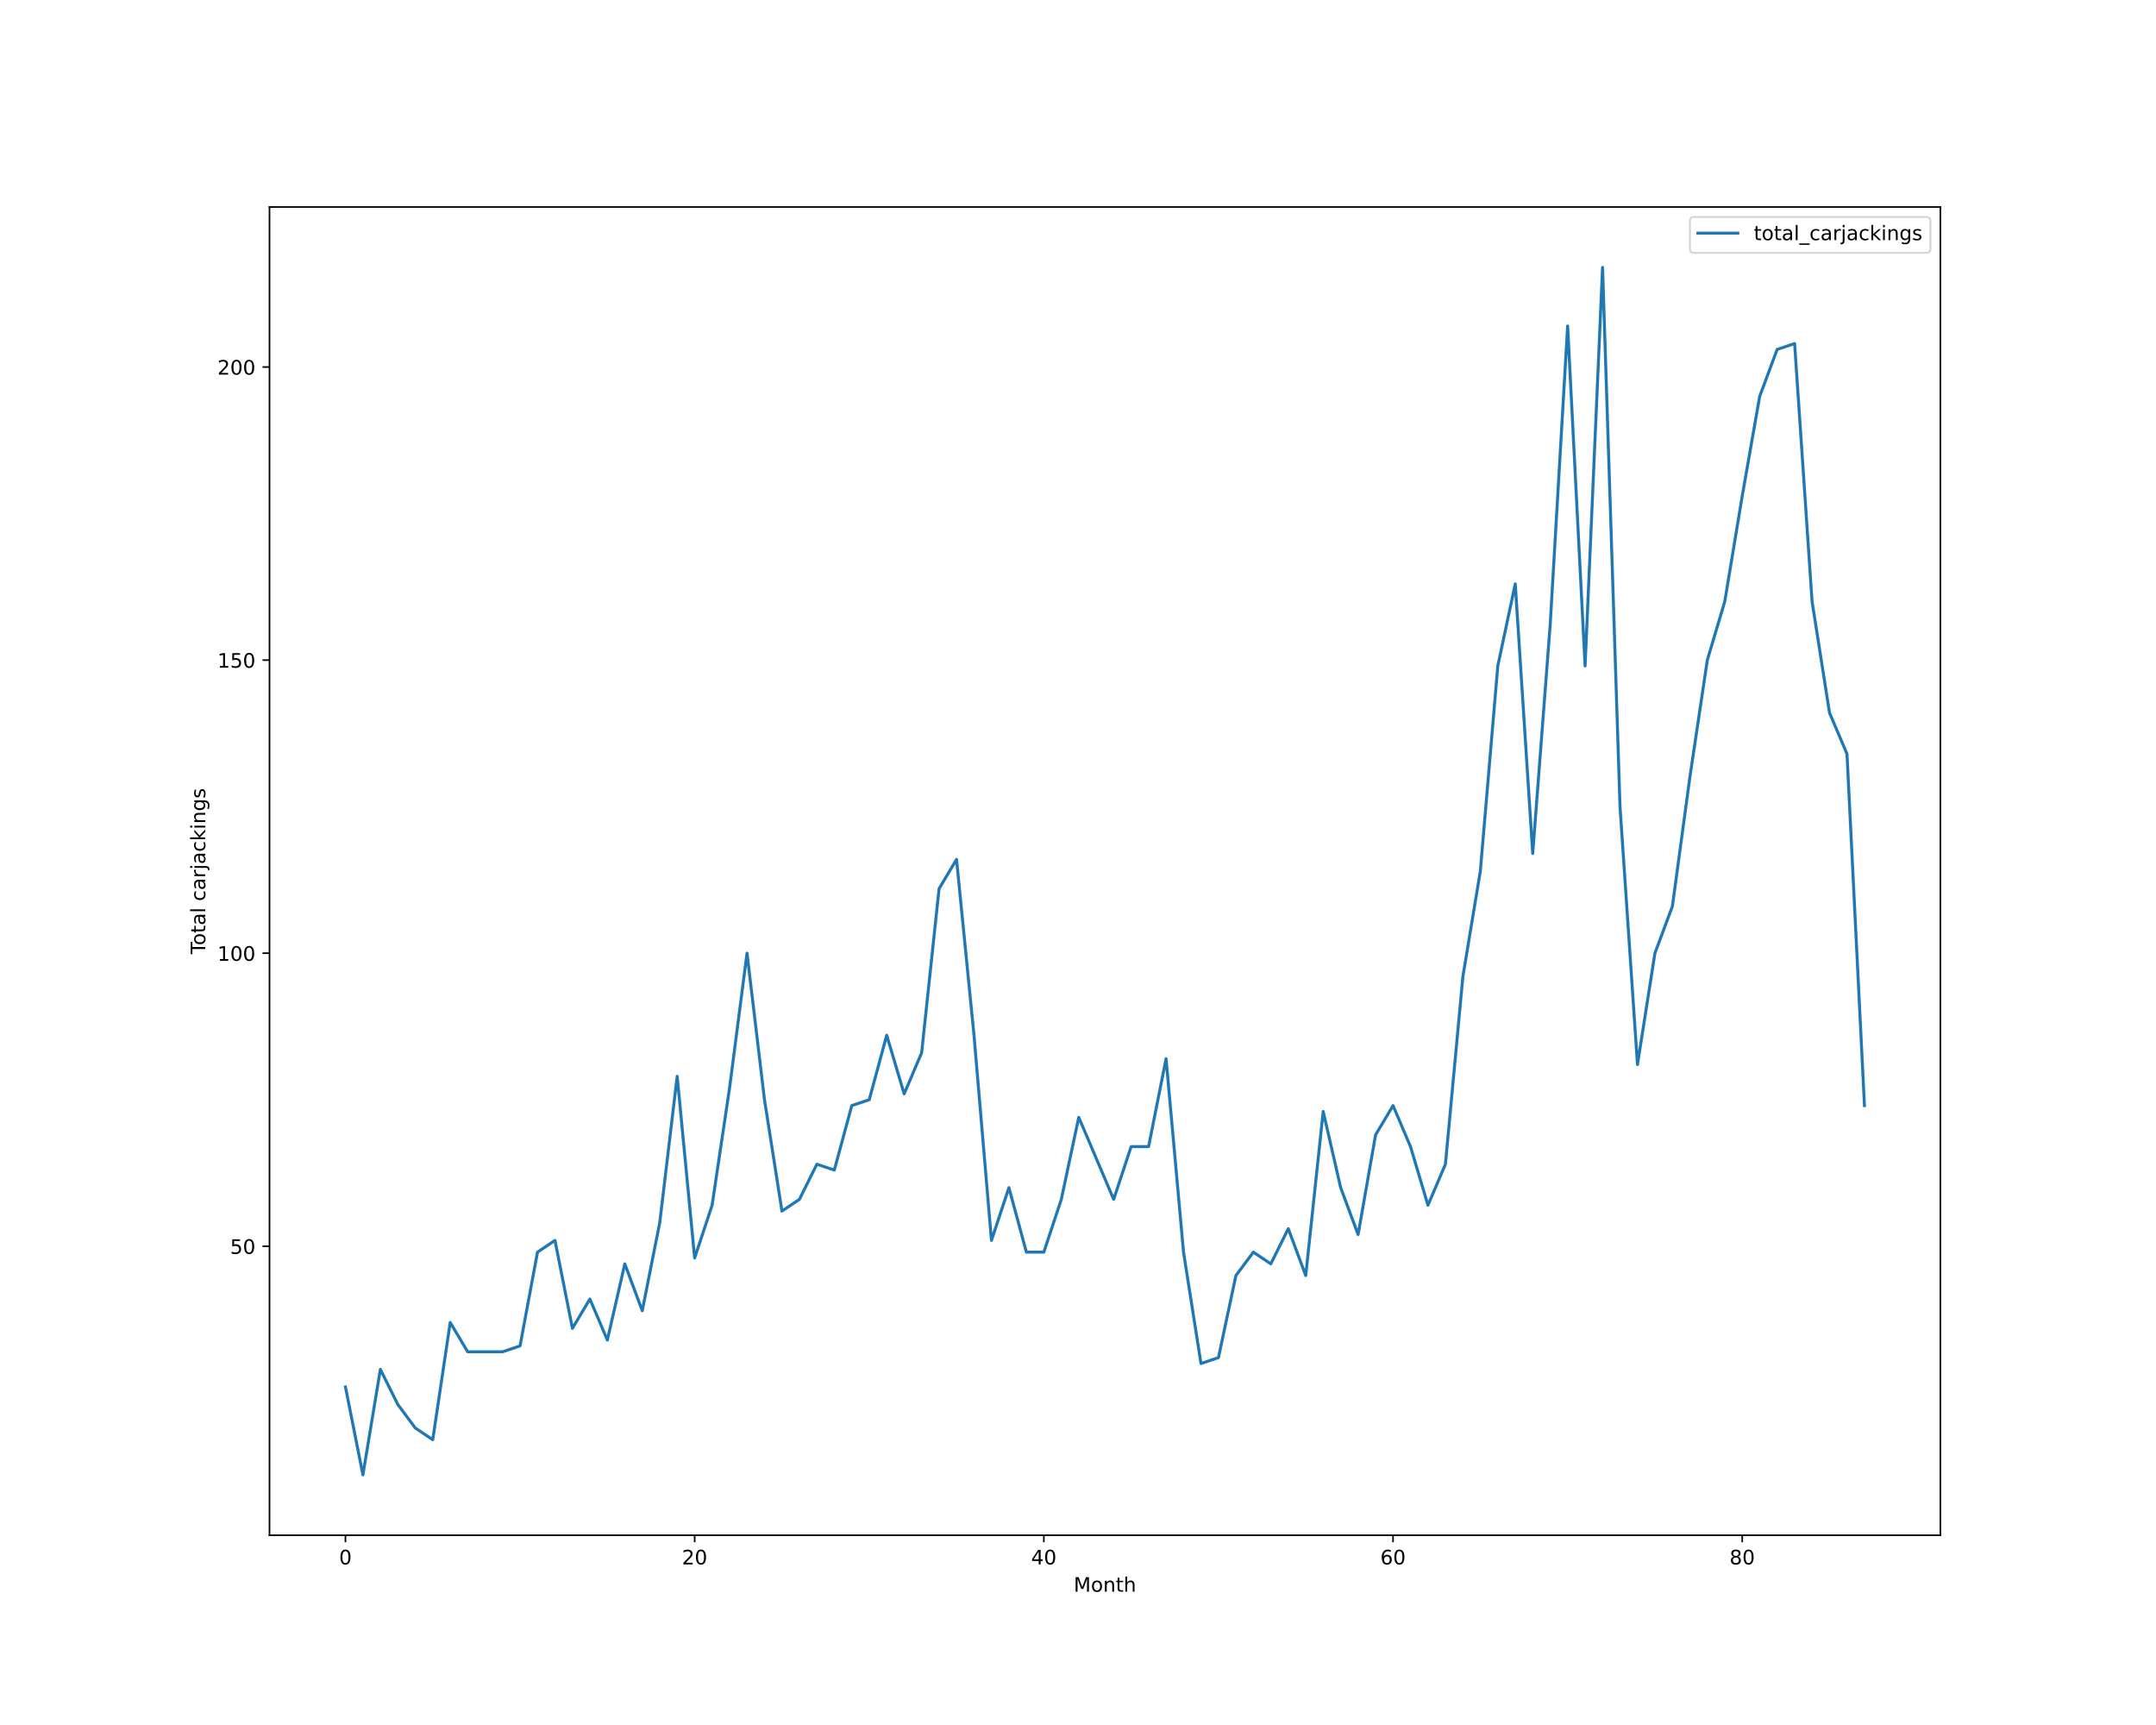
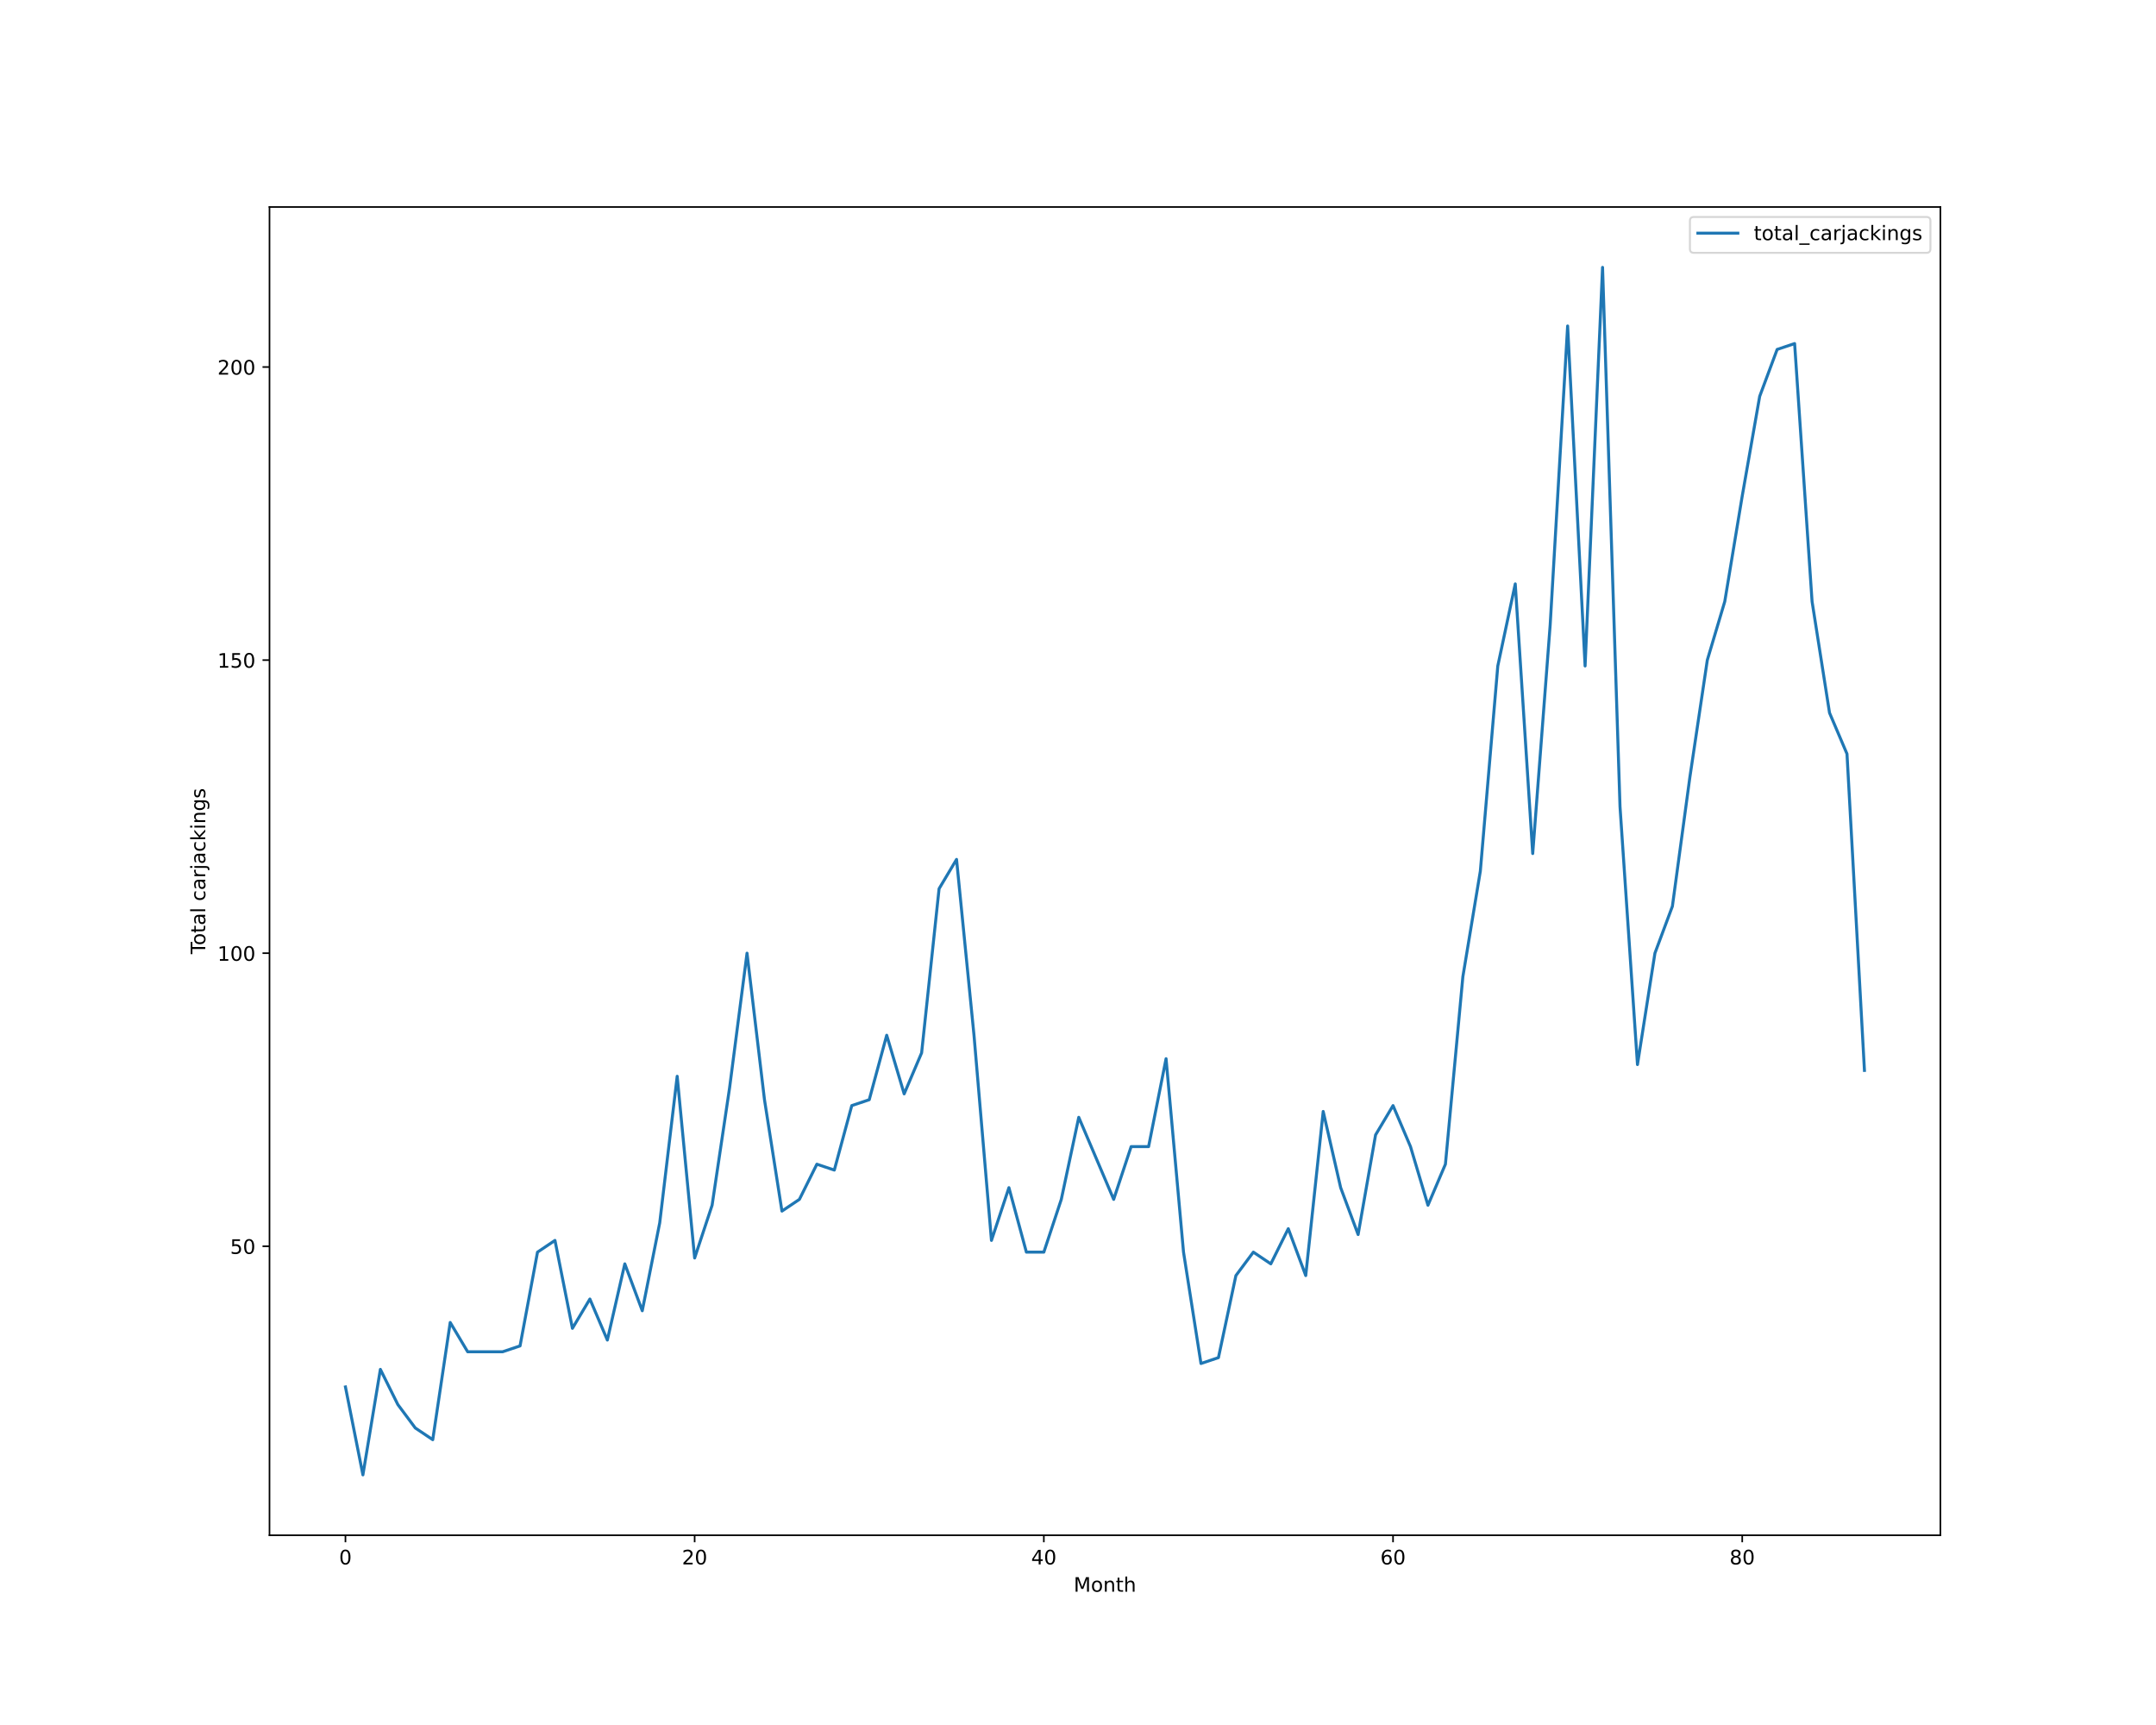
<svg xmlns="http://www.w3.org/2000/svg" xmlns:xlink="http://www.w3.org/1999/xlink" height="864pt" version="1.1" viewBox="0 0 1080 864" width="1080pt">
  <defs>
    <style type="text/css">*{stroke-linecap:butt;stroke-linejoin:round;}</style>
  </defs>
  <g id="figure_1">
    <g id="patch_1">
      <path d="M 0 864  L 1080 864  L 1080 0  L 0 0  z " style="fill:#ffffff;" />
    </g>
    <g id="axes_1">
      <g id="patch_2">
        <path d="M 135 768.96  L 972 768.96  L 972 103.68  L 135 103.68  z " style="fill:#ffffff;" />
      </g>
      <g id="matplotlib.axis_1">
        <g id="xtick_1">
          <g id="line2d_1">
            <defs>
-               <path d="M 0 0  L 0 3.5  " id="mb3db31a933" style="stroke:#000000;stroke-width:0.8;" />
-             </defs>
-             <g>
-               <use style="stroke:#000000;stroke-width:0.8;" x="173.045" xlink:href="#mb3db31a933" y="768.96" />
+               <path d="M 0 0  L 0 3.5  " id="m746c4bde97" style="stroke:#000000;stroke-width:0.8;" />
+             </defs>
+             <g>
+               <use style="stroke:#000000;stroke-width:0.8;" x="173.045" xlink:href="#m746c4bde97" y="768.96" />
            </g>
          </g>
          <g id="text_1">
            <g transform="translate(169.8642 783.5584)scale(0.1 -0.1)">
              <defs>
                <path d="M 2034 4250  Q 1547 4250 1301 3770  Q 1056 3291 1056 2328  Q 1056 1369 1301 889  Q 1547 409 2034 409  Q 2525 409 2770 889  Q 3016 1369 3016 2328  Q 3016 3291 2770 3770  Q 2525 4250 2034 4250  z M 2034 4750  Q 2819 4750 3233 4129  Q 3647 3509 3647 2328  Q 3647 1150 3233 529  Q 2819 -91 2034 -91  Q 1250 -91 836 529  Q 422 1150 422 2328  Q 422 3509 836 4129  Q 1250 4750 2034 4750  z " id="DejaVuSans-30" transform="scale(0.015625)" />
              </defs>
              <use xlink:href="#DejaVuSans-30" />
            </g>
          </g>
        </g>
        <g id="xtick_2">
          <g id="line2d_2">
            <g>
-               <use style="stroke:#000000;stroke-width:0.8;" x="347.967" xlink:href="#mb3db31a933" y="768.96" />
+               <use style="stroke:#000000;stroke-width:0.8;" x="347.967" xlink:href="#m746c4bde97" y="768.96" />
            </g>
          </g>
          <g id="text_2">
            <g transform="translate(341.6046 783.5584)scale(0.1 -0.1)">
              <defs>
                <path d="M 1228 531  L 3431 531  L 3431 0  L 469 0  L 469 531  Q 828 903 1448 1529  Q 2069 2156 2228 2338  Q 2531 2678 2651 2914  Q 2772 3150 2772 3378  Q 2772 3750 2511 3984  Q 2250 4219 1831 4219  Q 1534 4219 1204 4116  Q 875 4013 500 3803  L 500 4441  Q 881 4594 1212 4672  Q 1544 4750 1819 4750  Q 2544 4750 2975 4387  Q 3406 4025 3406 3419  Q 3406 3131 3298 2873  Q 3191 2616 2906 2266  Q 2828 2175 2409 1742  Q 1991 1309 1228 531  z " id="DejaVuSans-32" transform="scale(0.015625)" />
              </defs>
              <use xlink:href="#DejaVuSans-32" />
              <use x="63.623" xlink:href="#DejaVuSans-30" />
            </g>
          </g>
        </g>
        <g id="xtick_3">
          <g id="line2d_3">
            <g>
-               <use style="stroke:#000000;stroke-width:0.8;" x="522.889" xlink:href="#mb3db31a933" y="768.96" />
+               <use style="stroke:#000000;stroke-width:0.8;" x="522.889" xlink:href="#m746c4bde97" y="768.96" />
            </g>
          </g>
          <g id="text_3">
            <g transform="translate(516.5262 783.5584)scale(0.1 -0.1)">
              <defs>
                <path d="M 2419 4116  L 825 1625  L 2419 1625  L 2419 4116  z M 2253 4666  L 3047 4666  L 3047 1625  L 3713 1625  L 3713 1100  L 3047 1100  L 3047 0  L 2419 0  L 2419 1100  L 313 1100  L 313 1709  L 2253 4666  z " id="DejaVuSans-34" transform="scale(0.015625)" />
              </defs>
              <use xlink:href="#DejaVuSans-34" />
              <use x="63.623" xlink:href="#DejaVuSans-30" />
            </g>
          </g>
        </g>
        <g id="xtick_4">
          <g id="line2d_4">
            <g>
-               <use style="stroke:#000000;stroke-width:0.8;" x="697.81" xlink:href="#mb3db31a933" y="768.96" />
+               <use style="stroke:#000000;stroke-width:0.8;" x="697.81" xlink:href="#m746c4bde97" y="768.96" />
            </g>
          </g>
          <g id="text_4">
            <g transform="translate(691.4478 783.5584)scale(0.1 -0.1)">
              <defs>
                <path d="M 2113 2584  Q 1688 2584 1439 2293  Q 1191 2003 1191 1497  Q 1191 994 1439 701  Q 1688 409 2113 409  Q 2538 409 2786 701  Q 3034 994 3034 1497  Q 3034 2003 2786 2293  Q 2538 2584 2113 2584  z M 3366 4563  L 3366 3988  Q 3128 4100 2886 4159  Q 2644 4219 2406 4219  Q 1781 4219 1451 3797  Q 1122 3375 1075 2522  Q 1259 2794 1537 2939  Q 1816 3084 2150 3084  Q 2853 3084 3261 2657  Q 3669 2231 3669 1497  Q 3669 778 3244 343  Q 2819 -91 2113 -91  Q 1303 -91 875 529  Q 447 1150 447 2328  Q 447 3434 972 4092  Q 1497 4750 2381 4750  Q 2619 4750 2861 4703  Q 3103 4656 3366 4563  z " id="DejaVuSans-36" transform="scale(0.015625)" />
              </defs>
              <use xlink:href="#DejaVuSans-36" />
              <use x="63.623" xlink:href="#DejaVuSans-30" />
            </g>
          </g>
        </g>
        <g id="xtick_5">
          <g id="line2d_5">
            <g>
-               <use style="stroke:#000000;stroke-width:0.8;" x="872.732" xlink:href="#mb3db31a933" y="768.96" />
+               <use style="stroke:#000000;stroke-width:0.8;" x="872.732" xlink:href="#m746c4bde97" y="768.96" />
            </g>
          </g>
          <g id="text_5">
            <g transform="translate(866.3695 783.5584)scale(0.1 -0.1)">
              <defs>
                <path d="M 2034 2216  Q 1584 2216 1326 1975  Q 1069 1734 1069 1313  Q 1069 891 1326 650  Q 1584 409 2034 409  Q 2484 409 2743 651  Q 3003 894 3003 1313  Q 3003 1734 2745 1975  Q 2488 2216 2034 2216  z M 1403 2484  Q 997 2584 770 2862  Q 544 3141 544 3541  Q 544 4100 942 4425  Q 1341 4750 2034 4750  Q 2731 4750 3128 4425  Q 3525 4100 3525 3541  Q 3525 3141 3298 2862  Q 3072 2584 2669 2484  Q 3125 2378 3379 2068  Q 3634 1759 3634 1313  Q 3634 634 3220 271  Q 2806 -91 2034 -91  Q 1263 -91 848 271  Q 434 634 434 1313  Q 434 1759 690 2068  Q 947 2378 1403 2484  z M 1172 3481  Q 1172 3119 1398 2916  Q 1625 2713 2034 2713  Q 2441 2713 2670 2916  Q 2900 3119 2900 3481  Q 2900 3844 2670 4047  Q 2441 4250 2034 4250  Q 1625 4250 1398 4047  Q 1172 3844 1172 3481  z " id="DejaVuSans-38" transform="scale(0.015625)" />
              </defs>
              <use xlink:href="#DejaVuSans-38" />
              <use x="63.623" xlink:href="#DejaVuSans-30" />
            </g>
          </g>
        </g>
        <g id="text_6">
          <g transform="translate(537.8289 797.2366)scale(0.1 -0.1)">
            <defs>
              <path d="M 628 4666  L 1569 4666  L 2759 1491  L 3956 4666  L 4897 4666  L 4897 0  L 4281 0  L 4281 4097  L 3078 897  L 2444 897  L 1241 4097  L 1241 0  L 628 0  L 628 4666  z " id="DejaVuSans-4d" transform="scale(0.015625)" />
              <path d="M 1959 3097  Q 1497 3097 1228 2736  Q 959 2375 959 1747  Q 959 1119 1226 758  Q 1494 397 1959 397  Q 2419 397 2687 759  Q 2956 1122 2956 1747  Q 2956 2369 2687 2733  Q 2419 3097 1959 3097  z M 1959 3584  Q 2709 3584 3137 3096  Q 3566 2609 3566 1747  Q 3566 888 3137 398  Q 2709 -91 1959 -91  Q 1206 -91 779 398  Q 353 888 353 1747  Q 353 2609 779 3096  Q 1206 3584 1959 3584  z " id="DejaVuSans-6f" transform="scale(0.015625)" />
              <path d="M 3513 2113  L 3513 0  L 2938 0  L 2938 2094  Q 2938 2591 2744 2837  Q 2550 3084 2163 3084  Q 1697 3084 1428 2787  Q 1159 2491 1159 1978  L 1159 0  L 581 0  L 581 3500  L 1159 3500  L 1159 2956  Q 1366 3272 1645 3428  Q 1925 3584 2291 3584  Q 2894 3584 3203 3211  Q 3513 2838 3513 2113  z " id="DejaVuSans-6e" transform="scale(0.015625)" />
              <path d="M 1172 4494  L 1172 3500  L 2356 3500  L 2356 3053  L 1172 3053  L 1172 1153  Q 1172 725 1289 603  Q 1406 481 1766 481  L 2356 481  L 2356 0  L 1766 0  Q 1100 0 847 248  Q 594 497 594 1153  L 594 3053  L 172 3053  L 172 3500  L 594 3500  L 594 4494  L 1172 4494  z " id="DejaVuSans-74" transform="scale(0.015625)" />
              <path d="M 3513 2113  L 3513 0  L 2938 0  L 2938 2094  Q 2938 2591 2744 2837  Q 2550 3084 2163 3084  Q 1697 3084 1428 2787  Q 1159 2491 1159 1978  L 1159 0  L 581 0  L 581 4863  L 1159 4863  L 1159 2956  Q 1366 3272 1645 3428  Q 1925 3584 2291 3584  Q 2894 3584 3203 3211  Q 3513 2838 3513 2113  z " id="DejaVuSans-68" transform="scale(0.015625)" />
            </defs>
            <use xlink:href="#DejaVuSans-4d" />
            <use x="86.279" xlink:href="#DejaVuSans-6f" />
            <use x="147.461" xlink:href="#DejaVuSans-6e" />
            <use x="210.84" xlink:href="#DejaVuSans-74" />
            <use x="250.049" xlink:href="#DejaVuSans-68" />
          </g>
        </g>
      </g>
      <g id="matplotlib.axis_2">
        <g id="ytick_1">
          <g id="line2d_6">
            <defs>
-               <path d="M 0 0  L -3.5 0  " id="md8f597fa20" style="stroke:#000000;stroke-width:0.8;" />
-             </defs>
-             <g>
-               <use style="stroke:#000000;stroke-width:0.8;" x="135" xlink:href="#md8f597fa20" y="624.219" />
+               <path d="M 0 0  L -3.5 0  " id="mcb909a5569" style="stroke:#000000;stroke-width:0.8;" />
+             </defs>
+             <g>
+               <use style="stroke:#000000;stroke-width:0.8;" x="135" xlink:href="#mcb909a5569" y="624.219" />
            </g>
          </g>
          <g id="text_7">
            <g transform="translate(115.275 628.0182)scale(0.1 -0.1)">
              <defs>
                <path d="M 691 4666  L 3169 4666  L 3169 4134  L 1269 4134  L 1269 2991  Q 1406 3038 1543 3061  Q 1681 3084 1819 3084  Q 2600 3084 3056 2656  Q 3513 2228 3513 1497  Q 3513 744 3044 326  Q 2575 -91 1722 -91  Q 1428 -91 1123 -41  Q 819 9 494 109  L 494 744  Q 775 591 1075 516  Q 1375 441 1709 441  Q 2250 441 2565 725  Q 2881 1009 2881 1497  Q 2881 1984 2565 2268  Q 2250 2553 1709 2553  Q 1456 2553 1204 2497  Q 953 2441 691 2322  L 691 4666  z " id="DejaVuSans-35" transform="scale(0.015625)" />
              </defs>
              <use xlink:href="#DejaVuSans-35" />
              <use x="63.623" xlink:href="#DejaVuSans-30" />
            </g>
          </g>
        </g>
        <g id="ytick_2">
          <g id="line2d_7">
            <g>
-               <use style="stroke:#000000;stroke-width:0.8;" x="135" xlink:href="#md8f597fa20" y="477.423" />
+               <use style="stroke:#000000;stroke-width:0.8;" x="135" xlink:href="#mcb909a5569" y="477.423" />
            </g>
          </g>
          <g id="text_8">
            <g transform="translate(108.9125 481.2221)scale(0.1 -0.1)">
              <defs>
                <path d="M 794 531  L 1825 531  L 1825 4091  L 703 3866  L 703 4441  L 1819 4666  L 2450 4666  L 2450 531  L 3481 531  L 3481 0  L 794 0  L 794 531  z " id="DejaVuSans-31" transform="scale(0.015625)" />
              </defs>
              <use xlink:href="#DejaVuSans-31" />
              <use x="63.623" xlink:href="#DejaVuSans-30" />
              <use x="127.246" xlink:href="#DejaVuSans-30" />
            </g>
          </g>
        </g>
        <g id="ytick_3">
          <g id="line2d_8">
            <g>
-               <use style="stroke:#000000;stroke-width:0.8;" x="135" xlink:href="#md8f597fa20" y="330.627" />
+               <use style="stroke:#000000;stroke-width:0.8;" x="135" xlink:href="#mcb909a5569" y="330.627" />
            </g>
          </g>
          <g id="text_9">
            <g transform="translate(108.9125 334.426)scale(0.1 -0.1)">
              <use xlink:href="#DejaVuSans-31" />
              <use x="63.623" xlink:href="#DejaVuSans-35" />
              <use x="127.246" xlink:href="#DejaVuSans-30" />
            </g>
          </g>
        </g>
        <g id="ytick_4">
          <g id="line2d_9">
            <g>
-               <use style="stroke:#000000;stroke-width:0.8;" x="135" xlink:href="#md8f597fa20" y="183.831" />
+               <use style="stroke:#000000;stroke-width:0.8;" x="135" xlink:href="#mcb909a5569" y="183.831" />
            </g>
          </g>
          <g id="text_10">
            <g transform="translate(108.9125 187.6299)scale(0.1 -0.1)">
              <use xlink:href="#DejaVuSans-32" />
              <use x="63.623" xlink:href="#DejaVuSans-30" />
              <use x="127.246" xlink:href="#DejaVuSans-30" />
            </g>
          </g>
        </g>
        <g id="text_11">
          <g transform="translate(102.8328 477.8888)rotate(-90)scale(0.1 -0.1)">
            <defs>
              <path d="M -19 4666  L 3928 4666  L 3928 4134  L 2272 4134  L 2272 0  L 1638 0  L 1638 4134  L -19 4134  L -19 4666  z " id="DejaVuSans-54" transform="scale(0.015625)" />
              <path d="M 2194 1759  Q 1497 1759 1228 1600  Q 959 1441 959 1056  Q 959 750 1161 570  Q 1363 391 1709 391  Q 2188 391 2477 730  Q 2766 1069 2766 1631  L 2766 1759  L 2194 1759  z M 3341 1997  L 3341 0  L 2766 0  L 2766 531  Q 2569 213 2275 61  Q 1981 -91 1556 -91  Q 1019 -91 701 211  Q 384 513 384 1019  Q 384 1609 779 1909  Q 1175 2209 1959 2209  L 2766 2209  L 2766 2266  Q 2766 2663 2505 2880  Q 2244 3097 1772 3097  Q 1472 3097 1187 3025  Q 903 2953 641 2809  L 641 3341  Q 956 3463 1253 3523  Q 1550 3584 1831 3584  Q 2591 3584 2966 3190  Q 3341 2797 3341 1997  z " id="DejaVuSans-61" transform="scale(0.015625)" />
              <path d="M 603 4863  L 1178 4863  L 1178 0  L 603 0  L 603 4863  z " id="DejaVuSans-6c" transform="scale(0.015625)" />
              <path id="DejaVuSans-20" transform="scale(0.015625)" />
              <path d="M 3122 3366  L 3122 2828  Q 2878 2963 2633 3030  Q 2388 3097 2138 3097  Q 1578 3097 1268 2742  Q 959 2388 959 1747  Q 959 1106 1268 751  Q 1578 397 2138 397  Q 2388 397 2633 464  Q 2878 531 3122 666  L 3122 134  Q 2881 22 2623 -34  Q 2366 -91 2075 -91  Q 1284 -91 818 406  Q 353 903 353 1747  Q 353 2603 823 3093  Q 1294 3584 2113 3584  Q 2378 3584 2631 3529  Q 2884 3475 3122 3366  z " id="DejaVuSans-63" transform="scale(0.015625)" />
              <path d="M 2631 2963  Q 2534 3019 2420 3045  Q 2306 3072 2169 3072  Q 1681 3072 1420 2755  Q 1159 2438 1159 1844  L 1159 0  L 581 0  L 581 3500  L 1159 3500  L 1159 2956  Q 1341 3275 1631 3429  Q 1922 3584 2338 3584  Q 2397 3584 2469 3576  Q 2541 3569 2628 3553  L 2631 2963  z " id="DejaVuSans-72" transform="scale(0.015625)" />
              <path d="M 603 3500  L 1178 3500  L 1178 -63  Q 1178 -731 923 -1031  Q 669 -1331 103 -1331  L -116 -1331  L -116 -844  L 38 -844  Q 366 -844 484 -692  Q 603 -541 603 -63  L 603 3500  z M 603 4863  L 1178 4863  L 1178 4134  L 603 4134  L 603 4863  z " id="DejaVuSans-6a" transform="scale(0.015625)" />
              <path d="M 581 4863  L 1159 4863  L 1159 1991  L 2875 3500  L 3609 3500  L 1753 1863  L 3688 0  L 2938 0  L 1159 1709  L 1159 0  L 581 0  L 581 4863  z " id="DejaVuSans-6b" transform="scale(0.015625)" />
              <path d="M 603 3500  L 1178 3500  L 1178 0  L 603 0  L 603 3500  z M 603 4863  L 1178 4863  L 1178 4134  L 603 4134  L 603 4863  z " id="DejaVuSans-69" transform="scale(0.015625)" />
              <path d="M 2906 1791  Q 2906 2416 2648 2759  Q 2391 3103 1925 3103  Q 1463 3103 1205 2759  Q 947 2416 947 1791  Q 947 1169 1205 825  Q 1463 481 1925 481  Q 2391 481 2648 825  Q 2906 1169 2906 1791  z M 3481 434  Q 3481 -459 3084 -895  Q 2688 -1331 1869 -1331  Q 1566 -1331 1297 -1286  Q 1028 -1241 775 -1147  L 775 -588  Q 1028 -725 1275 -790  Q 1522 -856 1778 -856  Q 2344 -856 2625 -561  Q 2906 -266 2906 331  L 2906 616  Q 2728 306 2450 153  Q 2172 0 1784 0  Q 1141 0 747 490  Q 353 981 353 1791  Q 353 2603 747 3093  Q 1141 3584 1784 3584  Q 2172 3584 2450 3431  Q 2728 3278 2906 2969  L 2906 3500  L 3481 3500  L 3481 434  z " id="DejaVuSans-67" transform="scale(0.015625)" />
              <path d="M 2834 3397  L 2834 2853  Q 2591 2978 2328 3040  Q 2066 3103 1784 3103  Q 1356 3103 1142 2972  Q 928 2841 928 2578  Q 928 2378 1081 2264  Q 1234 2150 1697 2047  L 1894 2003  Q 2506 1872 2764 1633  Q 3022 1394 3022 966  Q 3022 478 2636 193  Q 2250 -91 1575 -91  Q 1294 -91 989 -36  Q 684 19 347 128  L 347 722  Q 666 556 975 473  Q 1284 391 1588 391  Q 1994 391 2212 530  Q 2431 669 2431 922  Q 2431 1156 2273 1281  Q 2116 1406 1581 1522  L 1381 1569  Q 847 1681 609 1914  Q 372 2147 372 2553  Q 372 3047 722 3315  Q 1072 3584 1716 3584  Q 2034 3584 2315 3537  Q 2597 3491 2834 3397  z " id="DejaVuSans-73" transform="scale(0.015625)" />
            </defs>
            <use xlink:href="#DejaVuSans-54" />
            <use x="44.084" xlink:href="#DejaVuSans-6f" />
            <use x="105.266" xlink:href="#DejaVuSans-74" />
            <use x="144.475" xlink:href="#DejaVuSans-61" />
            <use x="205.754" xlink:href="#DejaVuSans-6c" />
            <use x="233.537" xlink:href="#DejaVuSans-20" />
            <use x="265.324" xlink:href="#DejaVuSans-63" />
            <use x="320.305" xlink:href="#DejaVuSans-61" />
            <use x="381.584" xlink:href="#DejaVuSans-72" />
            <use x="422.697" xlink:href="#DejaVuSans-6a" />
            <use x="450.48" xlink:href="#DejaVuSans-61" />
            <use x="511.76" xlink:href="#DejaVuSans-63" />
            <use x="566.74" xlink:href="#DejaVuSans-6b" />
            <use x="624.65" xlink:href="#DejaVuSans-69" />
            <use x="652.434" xlink:href="#DejaVuSans-6e" />
            <use x="715.812" xlink:href="#DejaVuSans-67" />
            <use x="779.289" xlink:href="#DejaVuSans-73" />
          </g>
        </g>
      </g>
      <g id="line2d_10">
-         <path clip-path="url(#pb51cadd957)" d="M 173.045 694.681  L 181.792 738.72  L 190.538 685.873  L 199.284 703.489  L 208.03 715.233  L 216.776 721.104  L 225.522 662.386  L 234.268 677.066  L 243.014 677.066  L 251.76 677.066  L 260.506 674.13  L 269.252 627.155  L 277.998 621.283  L 286.745 665.322  L 295.491 650.642  L 304.237 671.194  L 312.983 633.027  L 321.729 656.514  L 330.475 612.475  L 339.221 539.077  L 347.967 630.091  L 356.713 603.668  L 365.459 544.949  L 374.205 477.423  L 382.951 550.821  L 391.697 606.603  L 400.444 600.732  L 409.19 583.116  L 417.936 586.052  L 426.682 553.757  L 435.428 550.821  L 444.174 518.526  L 452.92 547.885  L 461.666 527.334  L 470.412 445.128  L 479.158 430.448  L 487.904 518.526  L 496.65 621.283  L 505.397 594.86  L 514.143 627.155  L 522.889 627.155  L 531.635 600.732  L 540.381 559.629  L 549.127 580.18  L 557.873 600.732  L 566.619 574.308  L 575.365 574.308  L 584.111 530.27  L 592.857 627.155  L 601.603 682.937  L 610.35 680.002  L 619.096 638.899  L 627.842 627.155  L 636.588 633.027  L 645.334 615.411  L 654.08 638.899  L 662.826 556.693  L 671.572 594.86  L 680.318 618.347  L 689.064 568.437  L 697.81 553.757  L 706.556 574.308  L 715.303 603.668  L 724.049 583.116  L 732.795 489.167  L 741.541 436.32  L 750.287 333.563  L 759.033 292.46  L 767.779 427.512  L 776.525 313.011  L 785.271 163.279  L 794.017 333.563  L 802.763 133.92  L 811.509 404.025  L 820.255 533.205  L 829.002 477.423  L 837.748 453.936  L 846.494 389.345  L 855.24 330.627  L 863.986 301.268  L 872.732 248.421  L 881.478 198.51  L 890.224 175.023  L 898.97 172.087  L 907.716 301.268  L 916.462 357.05  L 925.208 377.602  L 933.955 553.757  " style="fill:none;stroke:#1f77b4;stroke-linecap:square;stroke-width:1.5;" />
+         <path clip-path="url(#p8c487df639)" d="M 173.045 694.681  L 181.792 738.72  L 190.538 685.873  L 199.284 703.489  L 208.03 715.233  L 216.776 721.104  L 225.522 662.386  L 234.268 677.066  L 243.014 677.066  L 251.76 677.066  L 260.506 674.13  L 269.252 627.155  L 277.998 621.283  L 286.745 665.322  L 295.491 650.642  L 304.237 671.194  L 312.983 633.027  L 321.729 656.514  L 330.475 612.475  L 339.221 539.077  L 347.967 630.091  L 356.713 603.668  L 365.459 544.949  L 374.205 477.423  L 382.951 550.821  L 391.697 606.603  L 400.444 600.732  L 409.19 583.116  L 417.936 586.052  L 426.682 553.757  L 435.428 550.821  L 444.174 518.526  L 452.92 547.885  L 461.666 527.334  L 470.412 445.128  L 479.158 430.448  L 487.904 518.526  L 496.65 621.283  L 505.397 594.86  L 514.143 627.155  L 522.889 627.155  L 531.635 600.732  L 540.381 559.629  L 549.127 580.18  L 557.873 600.732  L 566.619 574.308  L 575.365 574.308  L 584.111 530.27  L 592.857 627.155  L 601.603 682.937  L 610.35 680.002  L 619.096 638.899  L 627.842 627.155  L 636.588 633.027  L 645.334 615.411  L 654.08 638.899  L 662.826 556.693  L 671.572 594.86  L 680.318 618.347  L 689.064 568.437  L 697.81 553.757  L 706.556 574.308  L 715.303 603.668  L 724.049 583.116  L 732.795 489.167  L 741.541 436.32  L 750.287 333.563  L 759.033 292.46  L 767.779 427.512  L 776.525 313.011  L 785.271 163.279  L 794.017 333.563  L 802.763 133.92  L 811.509 404.025  L 820.255 533.205  L 829.002 477.423  L 837.748 453.936  L 846.494 389.345  L 855.24 330.627  L 863.986 301.268  L 872.732 248.421  L 881.478 198.51  L 890.224 175.023  L 898.97 172.087  L 907.716 301.268  L 916.462 357.05  L 925.208 377.602  L 933.955 536.141  " style="fill:none;stroke:#1f77b4;stroke-linecap:square;stroke-width:1.5;" />
      </g>
      <g id="patch_3">
        <path d="M 135 768.96  L 135 103.68  " style="fill:none;stroke:#000000;stroke-linecap:square;stroke-linejoin:miter;stroke-width:0.8;" />
      </g>
      <g id="patch_4">
        <path d="M 972 768.96  L 972 103.68  " style="fill:none;stroke:#000000;stroke-linecap:square;stroke-linejoin:miter;stroke-width:0.8;" />
      </g>
      <g id="patch_5">
        <path d="M 135 768.96  L 972 768.96  " style="fill:none;stroke:#000000;stroke-linecap:square;stroke-linejoin:miter;stroke-width:0.8;" />
      </g>
      <g id="patch_6">
        <path d="M 135 103.68  L 972 103.68  " style="fill:none;stroke:#000000;stroke-linecap:square;stroke-linejoin:miter;stroke-width:0.8;" />
      </g>
      <g id="legend_1">
        <g id="patch_7">
          <path d="M 848.528 126.636  L 965 126.636  Q 967 126.636 967 124.636  L 967 110.68  Q 967 108.68 965 108.68  L 848.528 108.68  Q 846.528 108.68 846.528 110.68  L 846.528 124.636  Q 846.528 126.636 848.528 126.636  z " style="fill:#ffffff;opacity:0.8;stroke:#cccccc;stroke-linejoin:miter;" />
        </g>
        <g id="line2d_11">
          <path d="M 850.528 116.778  L 870.528 116.778  " style="fill:none;stroke:#1f77b4;stroke-linecap:square;stroke-width:1.5;" />
        </g>
        <g id="line2d_12" />
        <g id="text_12">
          <g transform="translate(878.5281 120.2784)scale(0.1 -0.1)">
            <defs>
              <path d="M 3263 -1063  L 3263 -1509  L -63 -1509  L -63 -1063  L 3263 -1063  z " id="DejaVuSans-5f" transform="scale(0.015625)" />
            </defs>
            <use xlink:href="#DejaVuSans-74" />
            <use x="39.209" xlink:href="#DejaVuSans-6f" />
            <use x="100.391" xlink:href="#DejaVuSans-74" />
            <use x="139.6" xlink:href="#DejaVuSans-61" />
            <use x="200.879" xlink:href="#DejaVuSans-6c" />
            <use x="228.662" xlink:href="#DejaVuSans-5f" />
            <use x="278.662" xlink:href="#DejaVuSans-63" />
            <use x="333.643" xlink:href="#DejaVuSans-61" />
            <use x="394.922" xlink:href="#DejaVuSans-72" />
            <use x="436.035" xlink:href="#DejaVuSans-6a" />
            <use x="463.818" xlink:href="#DejaVuSans-61" />
            <use x="525.098" xlink:href="#DejaVuSans-63" />
            <use x="580.078" xlink:href="#DejaVuSans-6b" />
            <use x="637.988" xlink:href="#DejaVuSans-69" />
            <use x="665.771" xlink:href="#DejaVuSans-6e" />
            <use x="729.15" xlink:href="#DejaVuSans-67" />
            <use x="792.627" xlink:href="#DejaVuSans-73" />
          </g>
        </g>
      </g>
    </g>
  </g>
  <defs>
-     <clipPath id="pb51cadd957">
+     <clipPath id="p8c487df639">
      <rect height="665.28" width="837" x="135" y="103.68" />
    </clipPath>
  </defs>
</svg>
